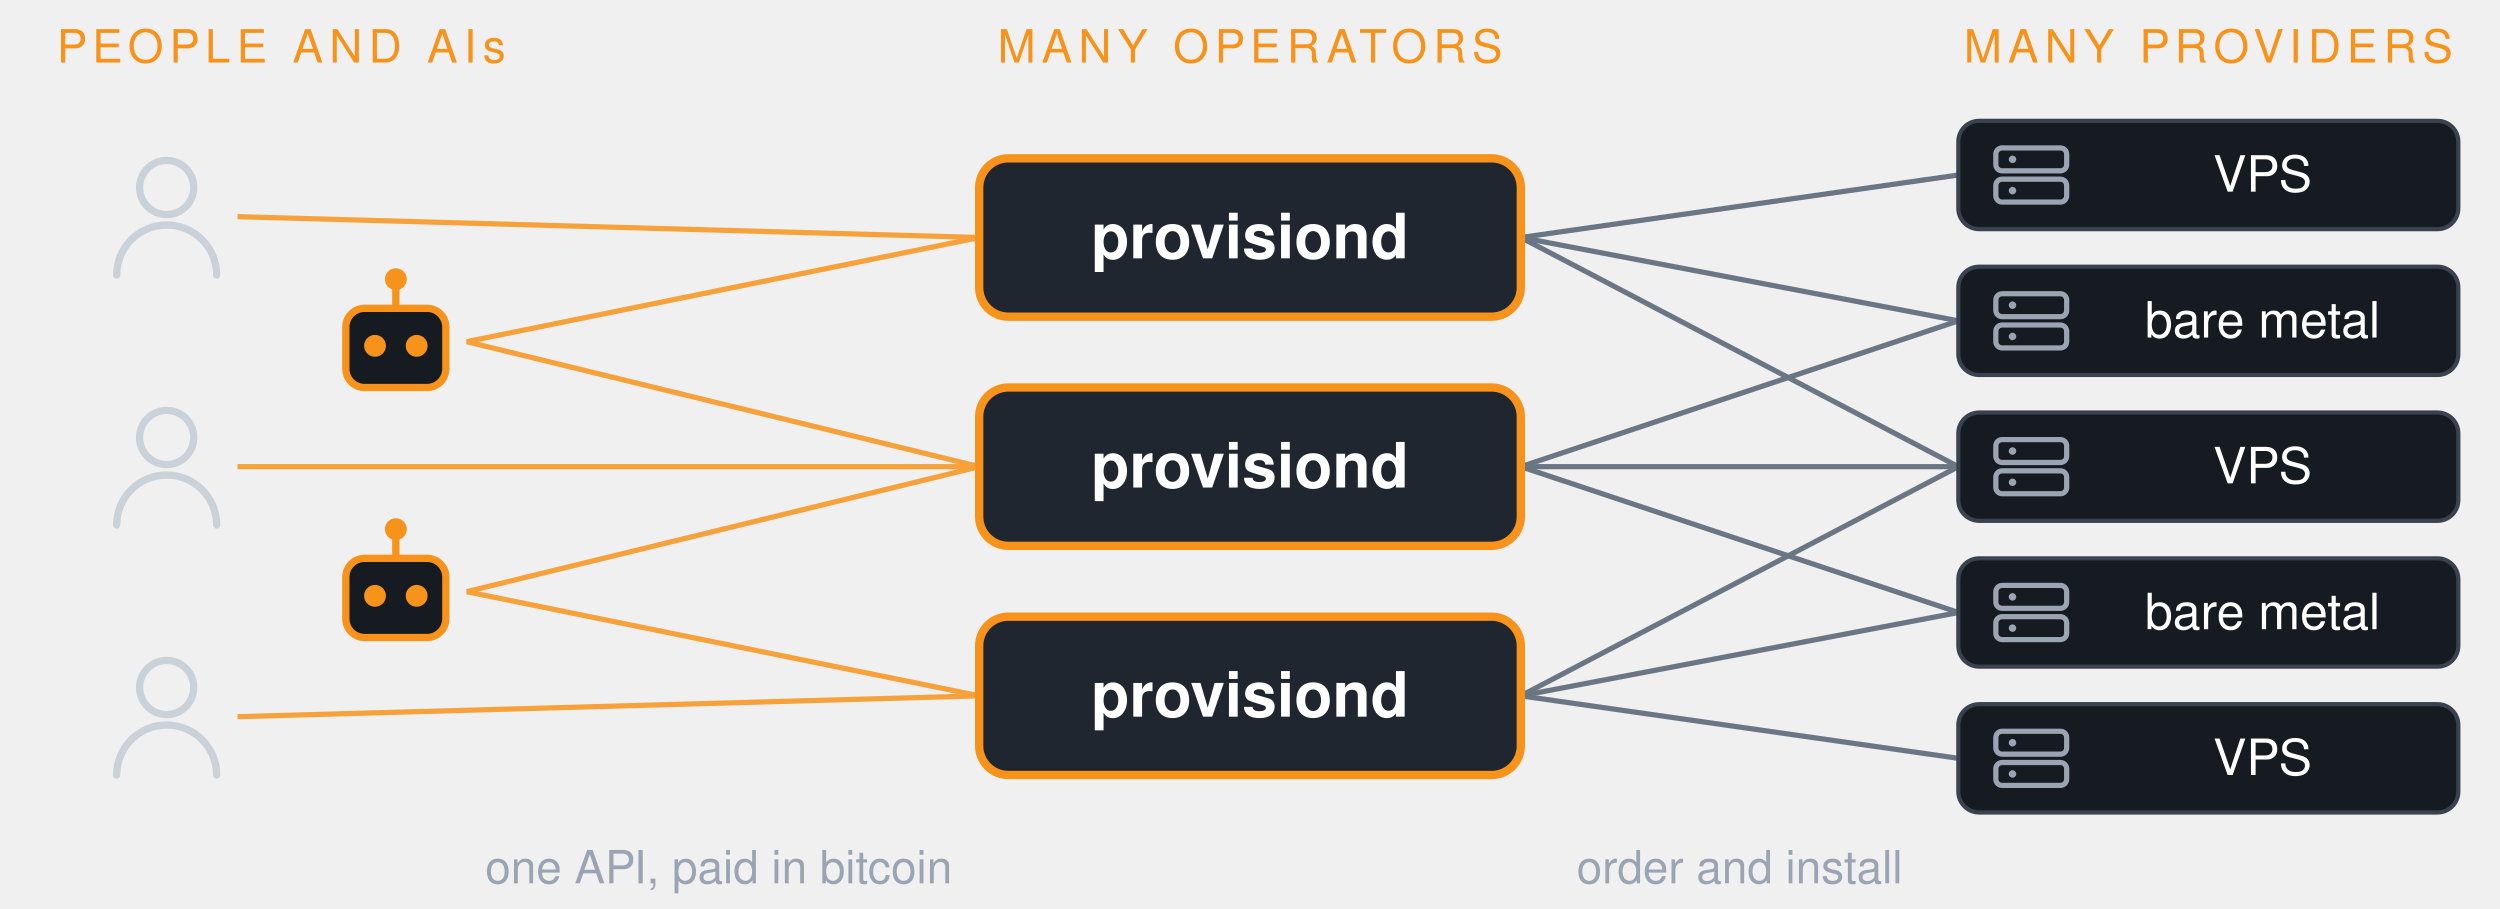
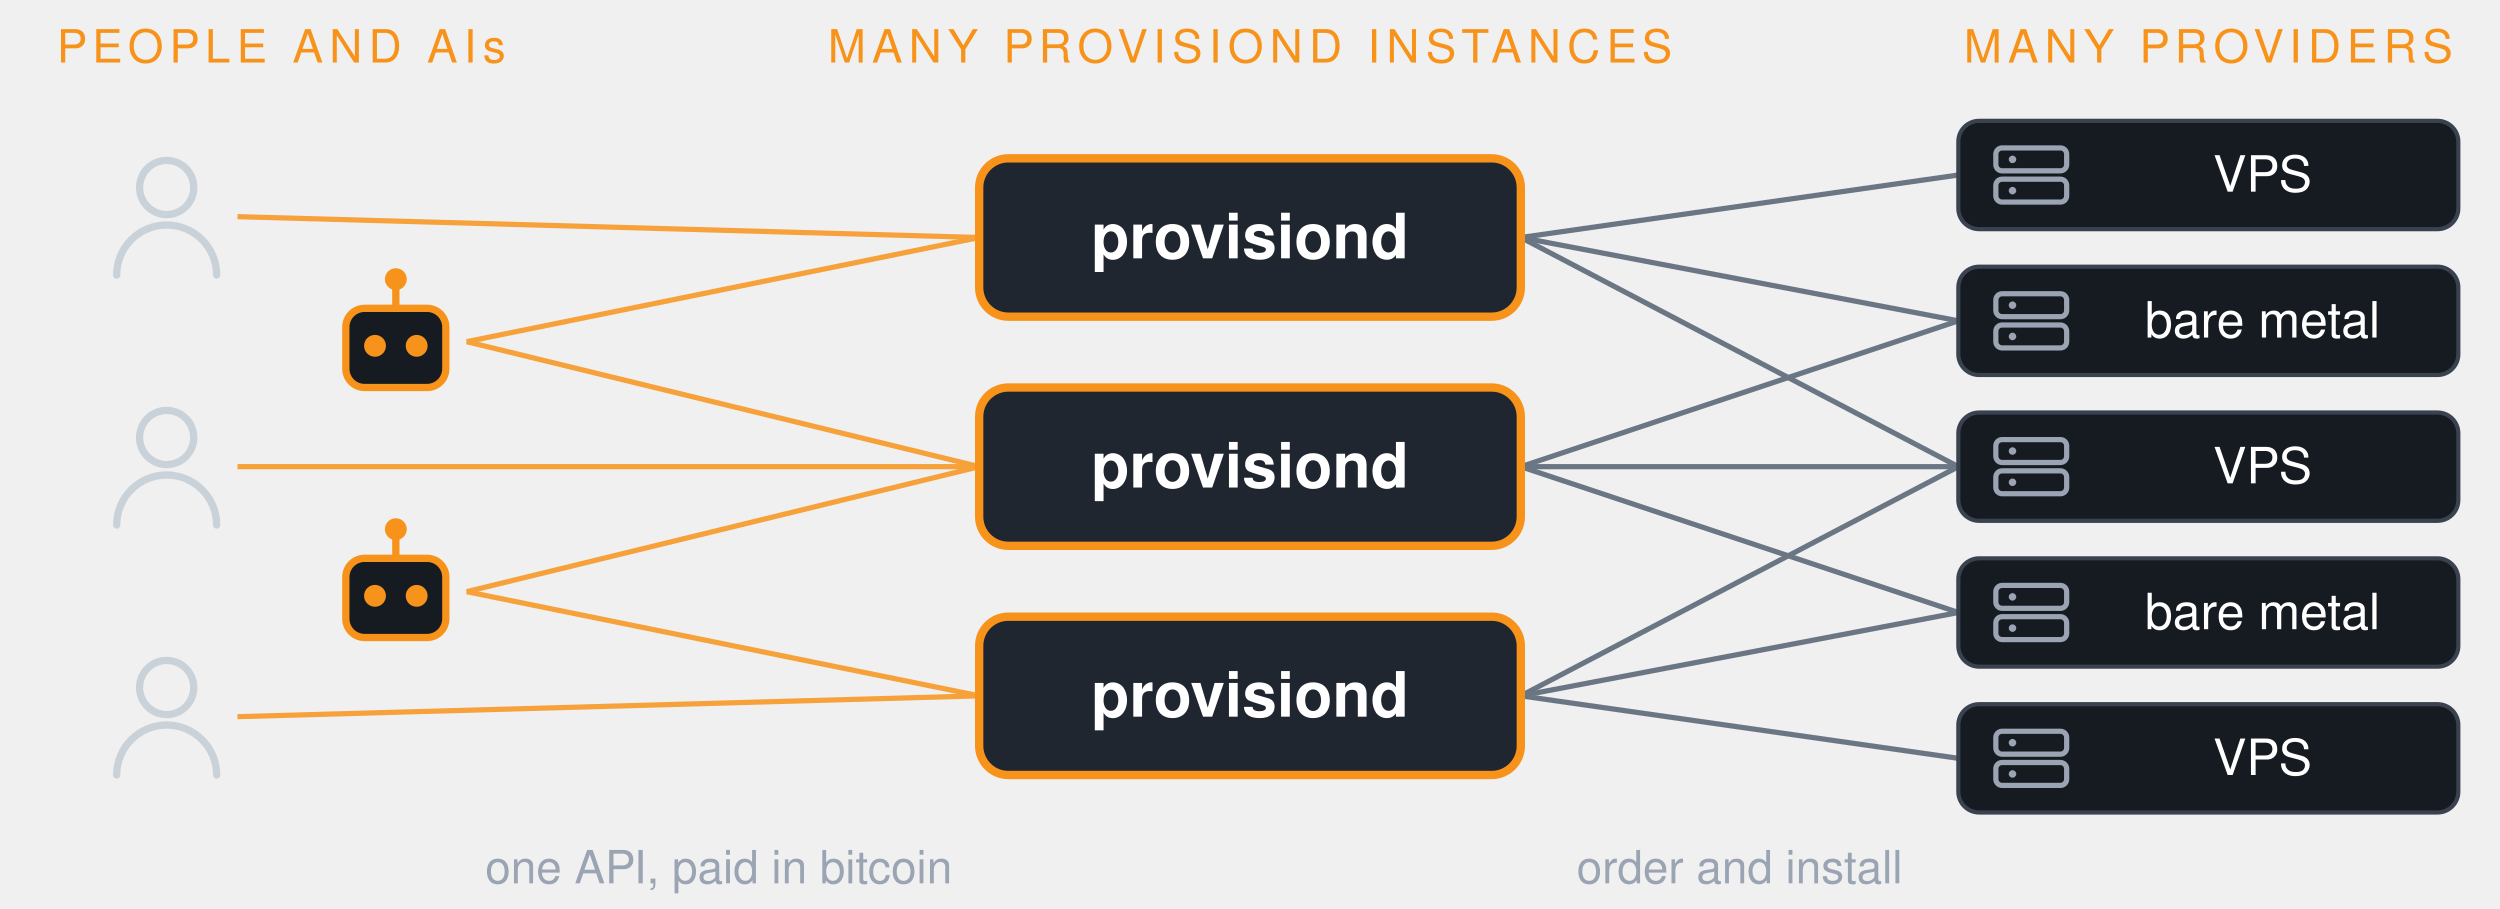
<svg xmlns="http://www.w3.org/2000/svg" viewBox="0 0 1200 436" font-family="Helvetica, Arial, sans-serif">
  <g stroke="#f7931a" stroke-width="2.5" fill="none" opacity="0.85">
    <path d="M114 104 L470 114" />
    <path d="M224 164 L470 114" />
    <path d="M224 164 L470 224" />
    <path d="M114 224 L470 224" />
    <path d="M224 284 L470 224" />
    <path d="M224 284 L470 334" />
    <path d="M114 344 L470 334" />
  </g>
  <g stroke="#6b7685" stroke-width="2.5" fill="none">
    <path d="M730 114 L940 84" />
    <path d="M730 114 L940 154" />
    <path d="M730 114 L940 224" />
    <path d="M730 224 L940 154" />
    <path d="M730 224 L940 224" />
    <path d="M730 224 L940 294" />
    <path d="M730 334 L940 224" />
    <path d="M730 334 L940 294" />
    <path d="M730 334 L940 364" />
  </g>
  <g fill="none" stroke="#c9d1d9" stroke-width="3.5" stroke-linecap="round">
    <circle cx="80" cy="90" r="13" />
    <path d="M56 132 a24 24 0 0 1 48 0" />
    <circle cx="80" cy="210" r="13" />
    <path d="M56 252 a24 24 0 0 1 48 0" />
    <circle cx="80" cy="330" r="13" />
    <path d="M56 372 a24 24 0 0 1 48 0" />
  </g>
  <g stroke="#f7931a" stroke-width="3.5" stroke-linecap="round">
    <rect x="166" y="148" width="48" height="38" rx="9" fill="#161b22" />
    <path d="M190 148 V137" fill="none" />
    <circle cx="190" cy="134" r="3.5" fill="#f7931a" />
    <circle cx="180" cy="166" r="3.5" fill="#f7931a" />
    <circle cx="200" cy="166" r="3.5" fill="#f7931a" />
    <rect x="166" y="268" width="48" height="38" rx="9" fill="#161b22" />
    <path d="M190 268 V257" fill="none" />
    <circle cx="190" cy="254" r="3.5" fill="#f7931a" />
    <circle cx="180" cy="286" r="3.5" fill="#f7931a" />
    <circle cx="200" cy="286" r="3.5" fill="#f7931a" />
  </g>
  <rect x="470" y="76" width="260" height="76" rx="14" fill="#1f2630" stroke="#f7931a" stroke-width="4" />
  <rect x="470" y="186" width="260" height="76" rx="14" fill="#1f2630" stroke="#f7931a" stroke-width="4" />
  <rect x="470" y="296" width="260" height="76" rx="14" fill="#1f2630" stroke="#f7931a" stroke-width="4" />
  <rect x="940" y="58" width="240" height="52" rx="10" fill="#161b22" stroke="#3a4250" stroke-width="2" />
  <rect x="958" y="71" width="34" height="11" rx="3" fill="none" stroke="#9aa4b2" stroke-width="2.5" />
  <circle cx="966" cy="76.5" r="1.8" fill="#9aa4b2" />
  <rect x="958" y="86" width="34" height="11" rx="3" fill="none" stroke="#9aa4b2" stroke-width="2.5" />
  <circle cx="966" cy="91.5" r="1.8" fill="#9aa4b2" />
  <rect x="940" y="128" width="240" height="52" rx="10" fill="#161b22" stroke="#3a4250" stroke-width="2" />
  <rect x="958" y="141" width="34" height="11" rx="3" fill="none" stroke="#9aa4b2" stroke-width="2.5" />
  <circle cx="966" cy="146.5" r="1.8" fill="#9aa4b2" />
  <rect x="958" y="156" width="34" height="11" rx="3" fill="none" stroke="#9aa4b2" stroke-width="2.5" />
  <circle cx="966" cy="161.5" r="1.8" fill="#9aa4b2" />
  <rect x="940" y="198" width="240" height="52" rx="10" fill="#161b22" stroke="#3a4250" stroke-width="2" />
  <rect x="958" y="211" width="34" height="11" rx="3" fill="none" stroke="#9aa4b2" stroke-width="2.5" />
  <circle cx="966" cy="216.5" r="1.8" fill="#9aa4b2" />
  <rect x="958" y="226" width="34" height="11" rx="3" fill="none" stroke="#9aa4b2" stroke-width="2.5" />
  <circle cx="966" cy="231.5" r="1.8" fill="#9aa4b2" />
  <rect x="940" y="268" width="240" height="52" rx="10" fill="#161b22" stroke="#3a4250" stroke-width="2" />
  <rect x="958" y="281" width="34" height="11" rx="3" fill="none" stroke="#9aa4b2" stroke-width="2.5" />
  <circle cx="966" cy="286.5" r="1.8" fill="#9aa4b2" />
  <rect x="958" y="296" width="34" height="11" rx="3" fill="none" stroke="#9aa4b2" stroke-width="2.5" />
  <circle cx="966" cy="301.5" r="1.8" fill="#9aa4b2" />
  <rect x="940" y="338" width="240" height="52" rx="10" fill="#161b22" stroke="#3a4250" stroke-width="2" />
  <rect x="958" y="351" width="34" height="11" rx="3" fill="none" stroke="#9aa4b2" stroke-width="2.5" />
  <circle cx="966" cy="356.5" r="1.8" fill="#9aa4b2" />
  <rect x="958" y="366" width="34" height="11" rx="3" fill="none" stroke="#9aa4b2" stroke-width="2.5" />
  <circle cx="966" cy="371.5" r="1.8" fill="#9aa4b2" />
  <g text-anchor="middle">
    <g font-size="22" letter-spacing="3" fill="#f7931a">
      <text x="135" y="30">PEOPLE AND AIs</text>
-       <text x="600" y="30">MANY OPERATORS</text>
+       <text x="600" y="30">MANY PROVISIOND INSTANCES</text>
      <text x="1060" y="30">MANY PROVIDERS</text>
    </g>
    <g font-size="30" font-weight="bold" fill="#ffffff">
      <text x="600" y="124">provisiond</text>
      <text x="600" y="234">provisiond</text>
      <text x="600" y="344">provisiond</text>
    </g>
    <g font-size="24" fill="#ffffff">
      <text x="1086" y="92">VPS</text>
      <text x="1086" y="162">bare metal</text>
      <text x="1086" y="232">VPS</text>
      <text x="1086" y="302">bare metal</text>
      <text x="1086" y="372">VPS</text>
    </g>
    <g font-size="22" fill="#9aa4b2">
      <text x="345" y="424">one API, paid in bitcoin</text>
      <text x="835" y="424">order and install</text>
    </g>
  </g>
</svg>
